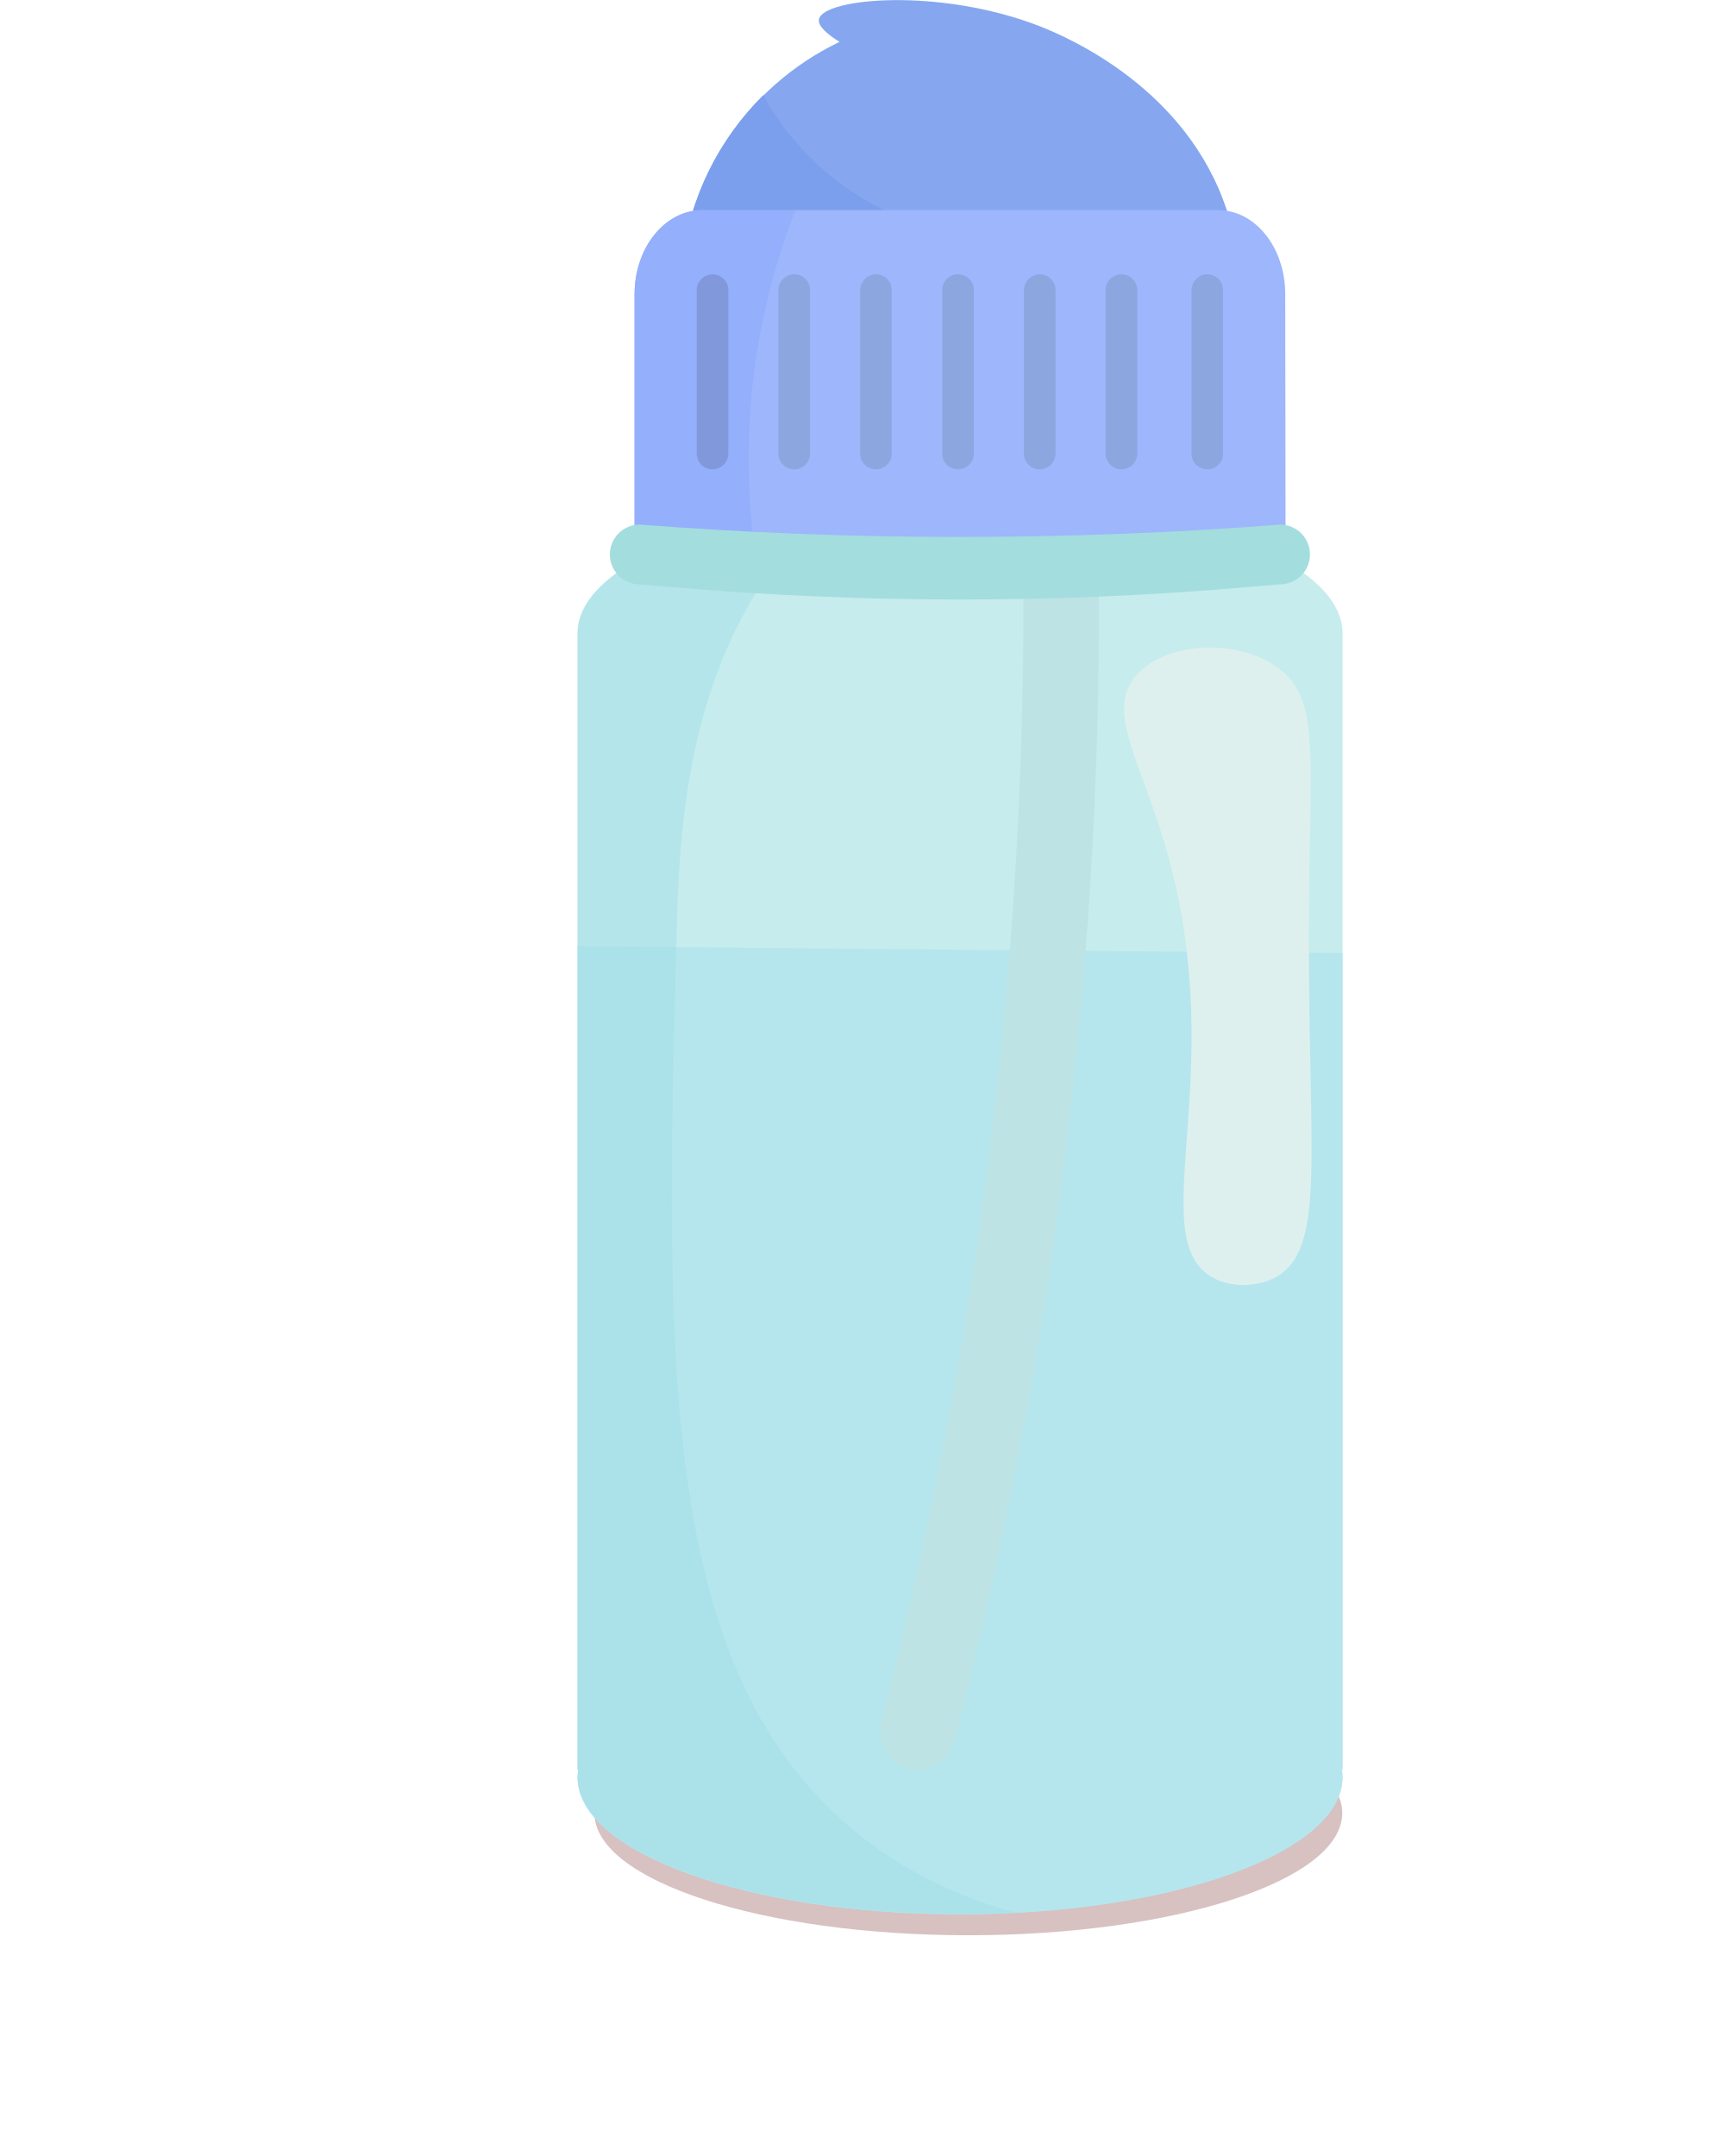
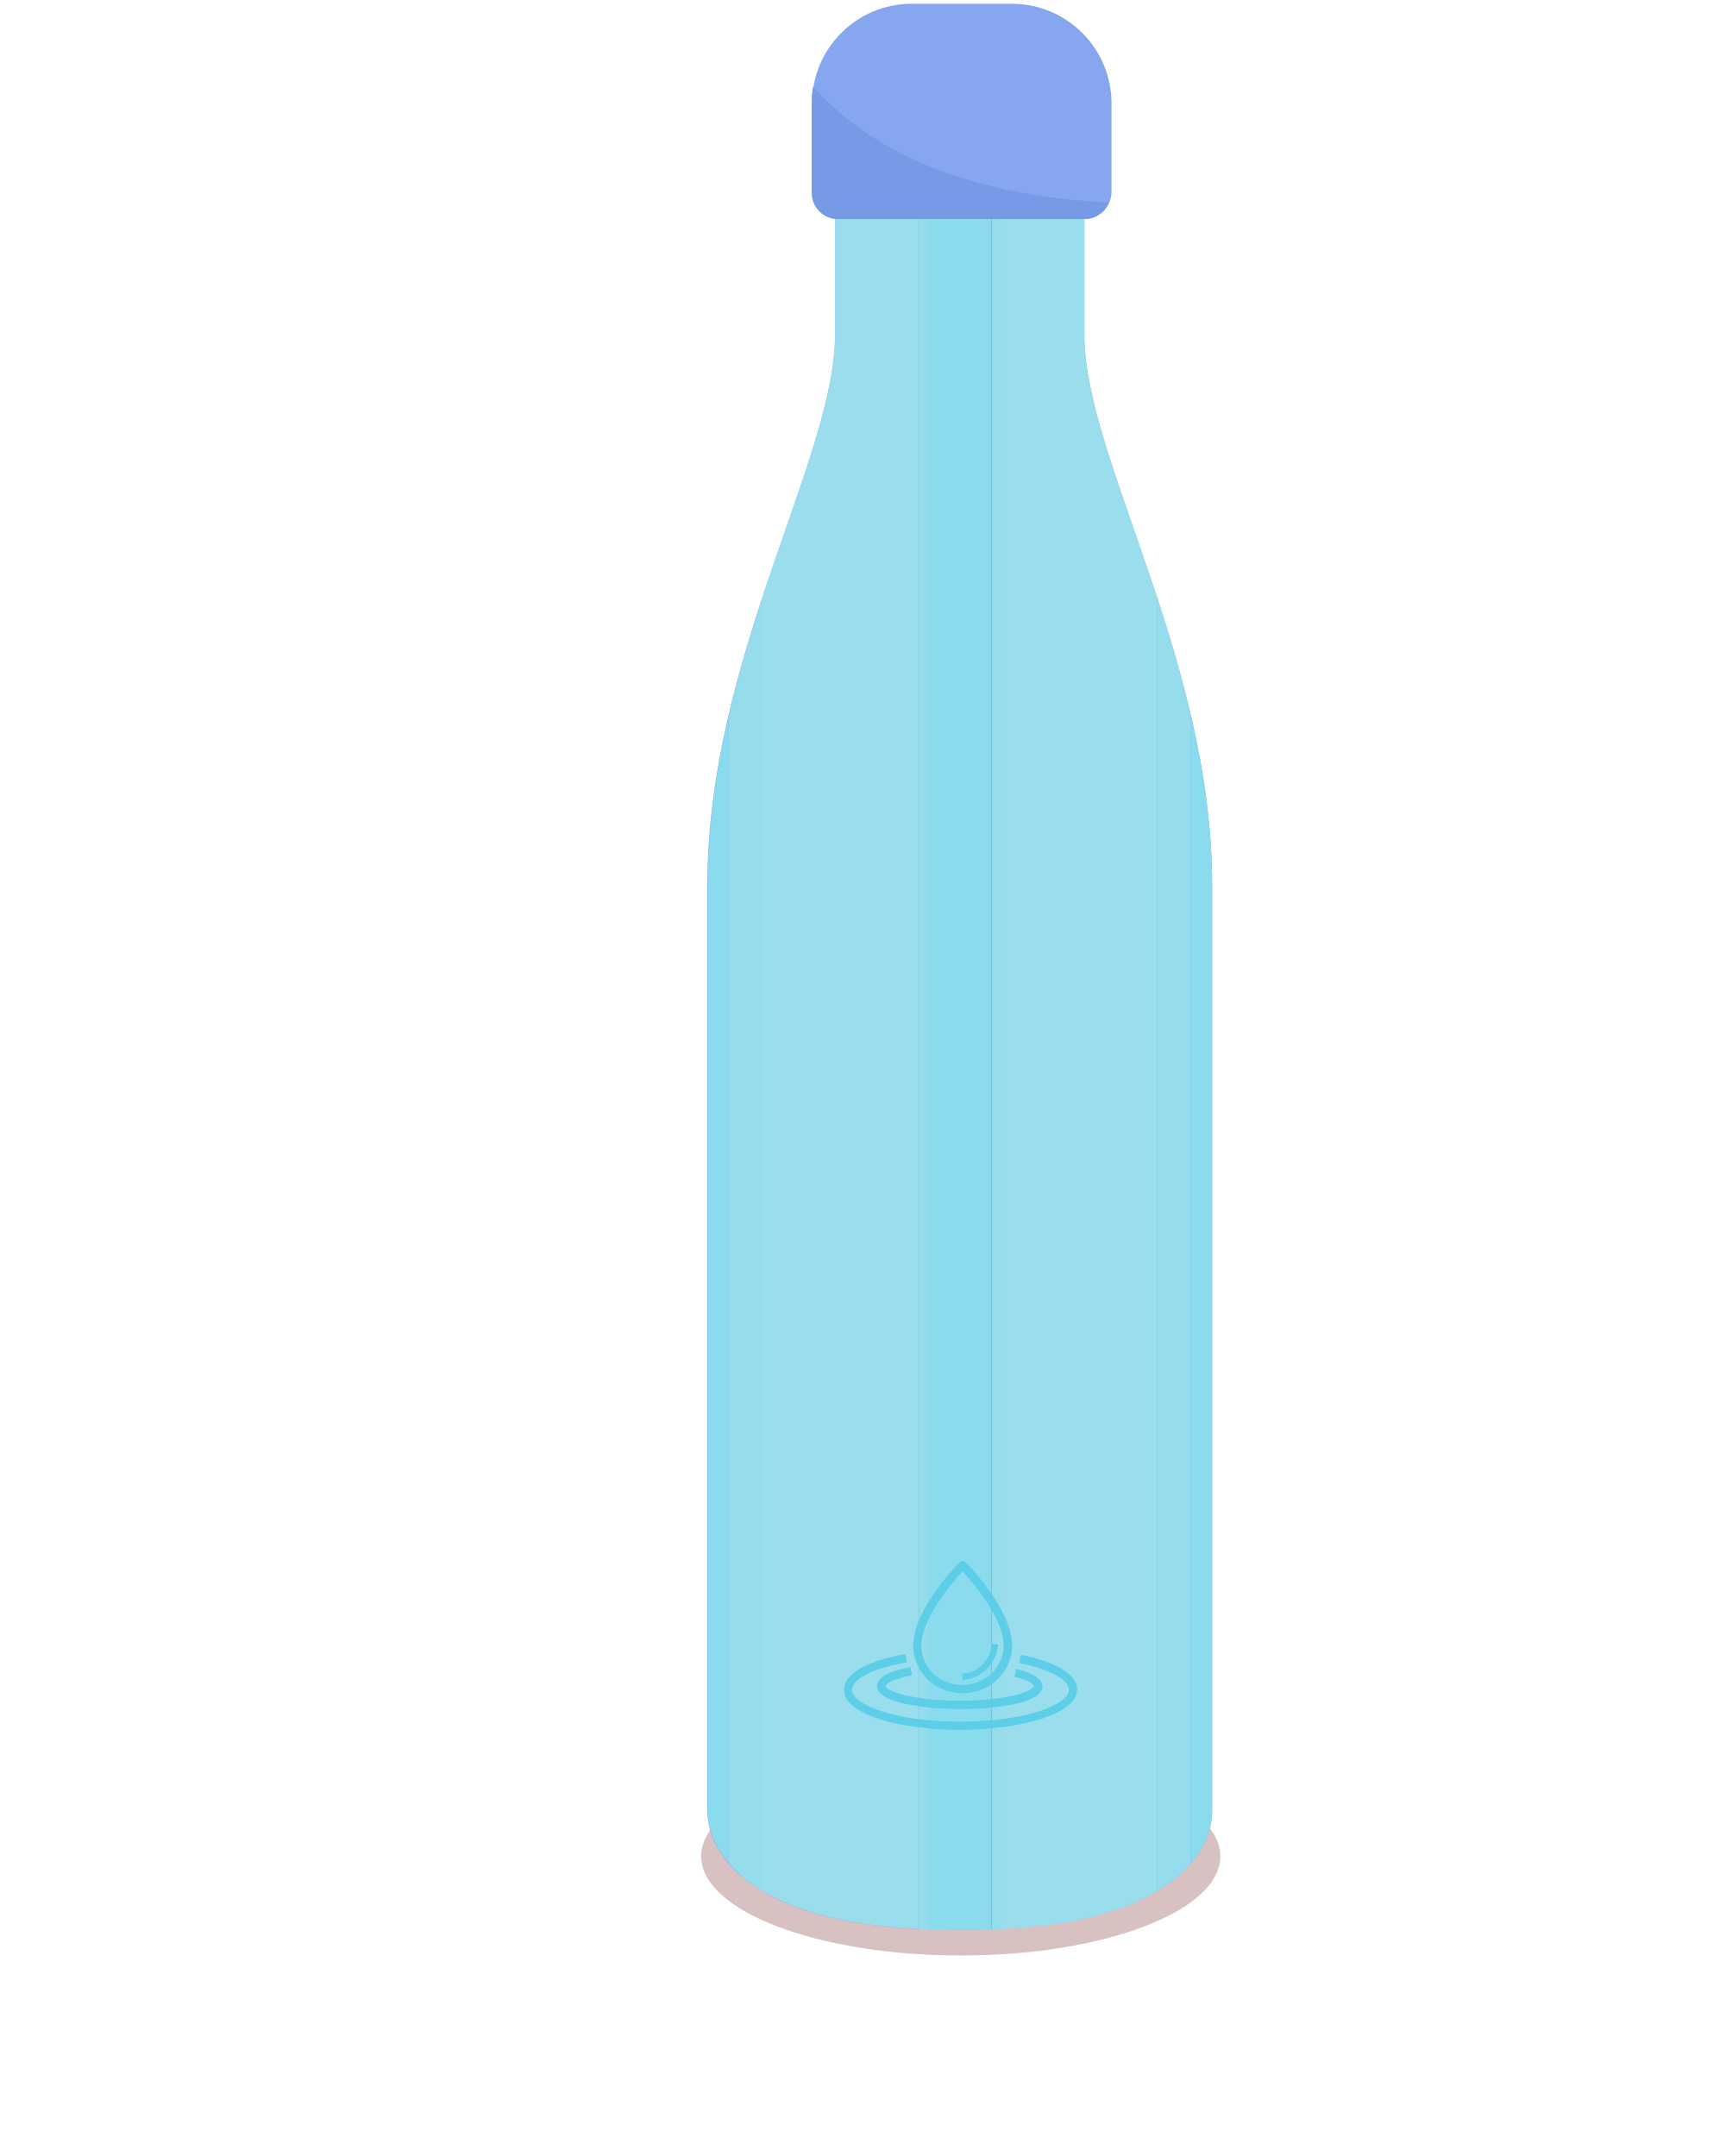
- <svg xmlns="http://www.w3.org/2000/svg" xmlns:xlink="http://www.w3.org/1999/xlink" version="1.1" id="Layer_1" x="0px" y="0px" viewBox="0 0 504.4 628" style="enable-background:new 0 0 504.4 628;" xml:space="preserve">
+ <svg xmlns="http://www.w3.org/2000/svg" version="1.1" id="Layer_1" x="0px" y="0px" viewBox="0 0 504.4 628" style="enable-background:new 0 0 504.4 628;" xml:space="preserve">
  <style type="text/css">
	.st0{opacity:0.42;fill:#A36C6C;enable-background:new    ;}
- 	.st1{clip-path:url(#SVGID_00000013157541573397490760000012035768037122894472_);}
- 	.st2{fill:#B0E1FF;}
- 	.st3{fill:none;stroke:#D1D1D1;stroke-width:22;stroke-linecap:round;stroke-miterlimit:10;}
- 	.st4{opacity:0.8;fill:#B8E7E8;enable-background:new    ;}
- 	.st5{fill:#DEF0EE;}
- 	.st6{opacity:0.5;fill:#A0DEE8;}
- 	.st7{fill:#86A7EF;}
- 	.st8{fill:#7B9FED;}
- 	.st9{fill:#9DB6FC;}
- 	.st10{fill:#94AFFB;}
- 	.st11{fill:#8199DB;}
- 	.st12{fill:#8CA6E0;}
- 	.st13{fill:#A4DDDD;}
+ 	.st1{fill:#86A7EF;}
+ 	.st2{fill:#89DBED;}
+ 	.st3{fill:#95DDED;}
+ 	.st4{fill:#9ADEED;}
+ 	.st5{fill:#5DCEE8;}
+ 	.st6{fill:#779AE6;}
</style>
  <g>
-     <g id="Layer_1_00000011723096913151172610000005297001023188627620_">
-       <ellipse class="st0" cx="282" cy="528.1" rx="108.9" ry="35.6" />
-       <g>
-         <g>
-           <defs>
-             <path id="SVGID_1_" d="M391,184.5c0-22.1-49.9-39.9-111.4-39.9s-111.4,17.9-111.4,39.9v331h0.2c-0.1,0.7-0.2,1.5-0.2,2.2       c0,22,49.9,39.9,111.4,39.9S391,539.7,391,517.6c0-0.7-0.1-1.5-0.2-2.2h0.2V184.5z" />
-           </defs>
-           <clipPath id="SVGID_00000023277869524293896700000017227025712983709092_">
-             <use xlink:href="#SVGID_1_" style="overflow:visible;" />
-           </clipPath>
-           <g style="clip-path:url(#SVGID_00000023277869524293896700000017227025712983709092_);">
-             <path class="st2" d="M168.1,275.6c74.3,0.7,148.6,1.4,222.8,2c37.8,99.7,75.6,199.5,113.4,299.2       c-39.4,19.2-111.3,47.9-205.6,50.9c-101,3.2-179-24.7-219.8-42.7C108.7,481.9,138.4,378.8,168.1,275.6L168.1,275.6z" />
-           </g>
-         </g>
-         <path class="st3" d="M267.3,504.4c16.1-62.5,30.5-137.2,37.4-222.1c5.2-63.5,5.3-121.7,2.6-173.3" />
-         <path class="st4" d="M391,184.5c0-22.1-49.9-39.9-111.4-39.9s-111.4,17.9-111.4,39.9v331h0.2c-0.1,0.7-0.2,1.5-0.2,2.2     c0,22,49.9,39.9,111.4,39.9S391,539.7,391,517.6c0-0.7-0.1-1.5-0.2-2.2h0.2V184.5z" />
-         <path class="st5" d="M372.4,194.7c-12.3-9.3-34.3-7.6-42.2,2.9c-8,10.7,2.7,25,10.2,52.4c17.6,64.6-7.9,111.2,13.1,122.3     c5.6,2.9,12.6,2.4,17.5,0c15.6-7.8,9.9-36.1,10.2-102C381.3,219.8,384.8,204,372.4,194.7L372.4,194.7z" />
-       </g>
+     <ellipse class="st0" cx="279.8" cy="540.7" rx="75.6" ry="28.9" />
+     <path class="st1" d="M315.8,97.5c0-9.3,0-49.9,0-49.9h-34.3h-4h-34.3c0,0,0,40.6,0,49.9c0,36-37.2,94.1-37.2,160.3s0,254.5,0,269.6   c0,15.1,17.4,34.6,69.7,34.6c1.3,0,6.3,0,7.6,0c52.3,0,69.7-19.5,69.7-34.6c0-15.1,0-203.4,0-269.6S315.8,133.5,315.8,97.5z" />
+     <g>
+       <path class="st2" d="M353,257.8c0-17.1-2.5-33.7-6.2-49.5v334.5c4.3-5,6.2-10.4,6.2-15.4C353,512.3,353,324,353,257.8z" />
+       <path class="st2" d="M206.1,257.8c0,66.2,0,254.5,0,269.6c0,4.9,1.8,10.2,6.1,15.2V208.7C208.5,224.4,206.1,240.8,206.1,257.8z" />
+       <path class="st3" d="M222,550.8V174.3c-3.6,10.9-7.1,22.4-9.8,34.4v333.9C214.6,545.5,217.8,548.3,222,550.8z" />
+       <path class="st3" d="M337,174v376.8c4.1-2.5,7.4-5.2,9.8-8.1V208.3C344,196.4,340.6,184.9,337,174z" />
+       <path class="st4" d="M243.2,47.6c0,0,0,40.6,0,49.9c0,19.7-11.2,46.1-21.3,76.8v376.4c9.7,5.8,24.4,10.2,45.6,11.1V47.6H243.2z" />
+       <path class="st4" d="M315.8,47.6h-24.4v514.3c21.1-0.9,35.8-5.2,45.6-11V174c-10.1-30.6-21.2-56.8-21.2-76.5    C315.8,88.2,315.8,47.6,315.8,47.6z" />
+       <path class="st3" d="M281.6,47.6h-4h-10v514.3c0.9,0,1.8,0.1,2.7,0.1V53.8h18.6V562c0.9,0,1.8-0.1,2.7-0.1V47.6H281.6z" />
+       <path class="st2" d="M283.3,562c1.9,0,3.7,0,5.4-0.1V53.8h-18.6V562c1.8,0.1,3.6,0.1,5.5,0.1C277,562,282,562,283.3,562z" />
    </g>
-     <path class="st6" d="M197.1,269.5c0.9-35.1,4.9-78.7,35.6-114c2.7-3.1,5.5-5.9,8.2-8.5c-42.4,5.6-72.7,20.3-72.7,37.4v331h0.2   c-0.1,0.7-0.2,1.5-0.2,2.2c0,22,49.9,39.9,111.4,39.9c5.5,0,10.9-0.1,16.2-0.4c-17.6-4.8-29.9-11.7-37.6-16.9   C191,495.3,193.6,400.7,197.1,269.5z" />
    <g>
-       <path class="st7" d="M302.7,7.6c-29.1-11.3-62.9-8.2-64.2-2c-0.4,2.1,2.8,4.6,6,6.6c-27.4,13.1-46.3,41.1-46.3,73.4    c0,44.9,36.4,81.4,81.4,81.4s81.4-36.4,81.4-81.4c0-11.2-2.4-20.1-3.6-24C345.8,25.7,310.9,10.8,302.7,7.6L302.7,7.6z" />
-       <path class="st8" d="M234.7,44.6c-5.4-5.6-9.4-11.4-12.4-16.9c-12.8,12.7-21.5,29.6-23.6,48.5c34.8-1.8,69.6-3.6,104.5-5.4    C295.6,71,260.2,71.2,234.7,44.6z" />
-       <g>
-         <g>
-           <path class="st9" d="M374.4,157.5l-26.5,2.9c-45.4,5.1-91.1,5.1-136.6,0l-26.5-2.9V85.7c0-13.5,8.8-24.5,19.6-24.5h150.3      c10.9,0,19.6,10.9,19.6,24.5L374.4,157.5L374.4,157.5z" />
-           <path class="st10" d="M218.3,122.4c1.4-24.2,7-44.9,13.3-61.1h-27.2c-10.9,0-19.6,11-19.6,24.5v71.7l26.5,2.9      c2.9,0.3,5.7,0.6,8.6,0.9C218.3,149.7,217.5,136.7,218.3,122.4z" />
-           <g>
-             <path class="st11" d="M207.5,79.9L207.5,79.9c2.5,0,4.6,2,4.6,4.6v47.6c0,2.5-2,4.6-4.6,4.6l0,0c-2.5,0-4.6-2-4.6-4.6V84.5       C202.9,82,205,79.9,207.5,79.9z" />
-             <path class="st12" d="M231.3,79.9L231.3,79.9c2.5,0,4.6,2,4.6,4.6v47.6c0,2.5-2,4.6-4.6,4.6l0,0c-2.5,0-4.6-2-4.6-4.6V84.5       C226.7,82,228.8,79.9,231.3,79.9z" />
-             <path class="st12" d="M255.1,79.9L255.1,79.9c2.5,0,4.6,2,4.6,4.6v47.6c0,2.5-2,4.6-4.6,4.6l0,0c-2.5,0-4.6-2-4.6-4.6V84.5       C250.6,82,252.6,79.9,255.1,79.9z" />
-             <path class="st12" d="M279,79.9L279,79.9c2.5,0,4.6,2,4.6,4.6v47.6c0,2.5-2,4.6-4.6,4.6l0,0c-2.5,0-4.6-2-4.6-4.6V84.5       C274.4,82,276.4,79.9,279,79.9z" />
-             <path class="st12" d="M302.8,79.9L302.8,79.9c2.5,0,4.6,2,4.6,4.6v47.6c0,2.5-2,4.6-4.6,4.6l0,0c-2.5,0-4.6-2-4.6-4.6V84.5       C298.2,82,300.3,79.9,302.8,79.9z" />
-             <path class="st12" d="M326.6,79.9L326.6,79.9c2.5,0,4.6,2,4.6,4.6v47.6c0,2.5-2,4.6-4.6,4.6l0,0c-2.5,0-4.6-2-4.6-4.6V84.5       C322,82,324.1,79.9,326.6,79.9z" />
-             <path class="st12" d="M351.6,79.9L351.6,79.9c2.5,0,4.6,2,4.6,4.6v47.6c0,2.5-2,4.6-4.6,4.6l0,0c-2.5,0-4.6-2-4.6-4.6V84.5       C347.1,82,349.1,79.9,351.6,79.9z" />
-           </g>
-         </g>
-         <path class="st13" d="M372.8,170.2l-10.6,0.9c-55,4.7-110.3,4.7-165.3,0l-10.6-0.9c-4.8,0-8.7-3.9-8.7-8.7s3.9-8.7,8.7-8.7     c28.7,2.2,59.6,3.6,92.4,3.6c33.5,0,65-1.3,94.1-3.6c4.8,0,8.7,3.9,8.7,8.7S377.6,170.2,372.8,170.2L372.8,170.2z" />
-       </g>
+       <path class="st5" d="M280.3,493.2C280.2,493.2,280.2,493.2,280.3,493.2c-5.7,0-12.1-3.3-14-10.8c-2.8-11.3,12.5-26.7,13.2-27.3    c0.5-0.5,1.2-0.5,1.7,0c0.7,0.6,16,16,13.2,27.3l0,0C292.5,489.8,286,493.2,280.3,493.2z M280.2,490.8    C280.2,490.8,280.3,490.8,280.2,490.8c4.8,0,10.2-2.8,11.8-9l0,0c2.1-8.5-8.5-20.7-11.7-24.1c-3.1,3.4-13.8,15.6-11.7,24.1    C270.3,488.4,275.9,490.8,280.2,490.8C280.2,490.8,280.2,490.8,280.2,490.8z M303.2,500.7c6.8-2.2,10.5-5.2,10.5-8.6    c0-4.3-6-8-16.4-10.1l-0.5,2.4c8.8,1.8,14.5,4.8,14.5,7.8c0,4.4-13,9.3-31.6,9.3c-18.7,0-31.6-4.9-31.6-9.3c0-2.6,4.9-6.1,16-8    l-0.4-2.4c-11.4,2-17.9,5.8-17.9,10.4c0,3.4,3.6,6.4,10.5,8.6c6.3,2,14.7,3.1,23.6,3.1C288.5,503.8,296.8,502.7,303.2,500.7z     M303.6,491.2c0-2.1-2.6-3.8-7.6-5.1l-0.6,2.3c4.8,1.1,5.7,2.4,5.7,2.7c0,1.3-7.3,4.3-21.6,4.3c-14.2,0-21.6-3-21.6-4.3    c0-0.4,1.3-1.9,7.7-3.1l-0.5-2.4c-6.4,1.2-9.7,3.1-9.7,5.5c0,5.3,15.7,6.7,24,6.7C287.9,497.9,303.6,496.5,303.6,491.2z" />
+       <path class="st5" d="M280.3,489.3l-0.1-1.8c4.6-0.2,8.2-3.8,8.7-8.7l1.8,0.2C290.2,484.7,285.8,489,280.3,489.3z" />
    </g>
+     <path class="st1" d="M315.9,63.8h-71.8c-4.2,0-7.6-3.4-7.6-7.6V30.1c0-16,13-29,29-29h29.2c16,0,29,13,29,29v26.1   C323.5,60.4,320.1,63.8,315.9,63.8z" />
+     <path class="st6" d="M236.8,25.2c-0.3,1.6-0.4,3.2-0.4,4.9v26.1c0,4.2,3.4,7.6,7.6,7.6h71.8c3.2,0,5.9-2,7.1-4.8   C280.4,56.7,253.7,44,236.8,25.2z" />
  </g>
</svg>
